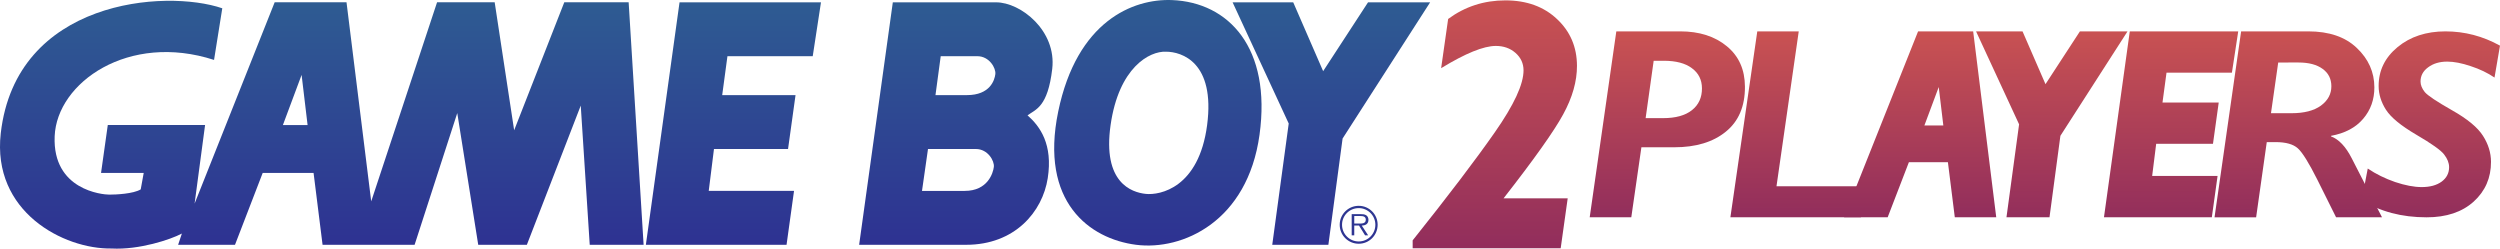
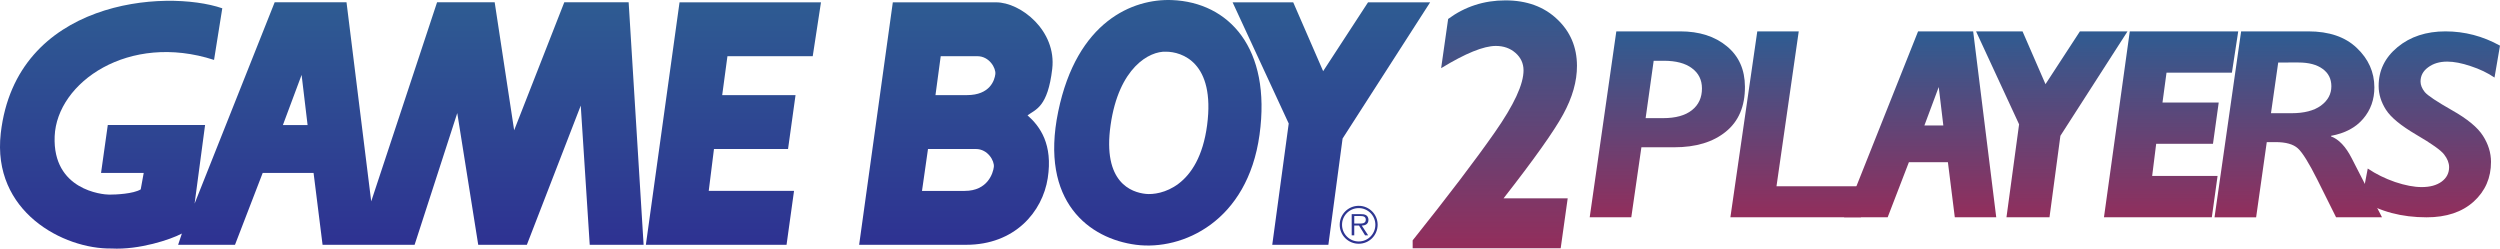
<svg xmlns="http://www.w3.org/2000/svg" xmlns:xlink="http://www.w3.org/1999/xlink" width="262.21mm" height="26.08mm" viewBox="0 0 262.21 26.08" version="1.1" id="svg1">
  <defs id="defs1">
+     <linearGradient id="linearGradient35" gradientUnits="userSpaceOnUse" x1="127.571" y1="-0.713" x2="127.571" y2="98.787" gradientTransform="matrix(0.9999977,0,0,0.9999977,-9.5978193e-4,-6.4086325e-4)">
+       <stop offset="0.005" style="stop-color:#2e5c92;stop-opacity:1;" id="stop34" />
+       <stop offset="1" style="stop-color:#922e5c;stop-opacity:1;" id="stop35" />
+     </linearGradient>
+     <linearGradient id="linearGradient33" gradientUnits="userSpaceOnUse" x1="127.571" y1="-0.713" x2="127.571" y2="98.787" gradientTransform="matrix(0.9999977,0,0,0.9999977,-9.5978193e-4,-6.4086325e-4)">
+       <stop offset="0.005" style="stop-color:#2e5c92;stop-opacity:1;" id="stop32" />
+       <stop offset="1" style="stop-color:#922e5c;stop-opacity:1;" id="stop33" />
+     </linearGradient>
+     <linearGradient id="linearGradient32" gradientUnits="userSpaceOnUse" x1="127.571" y1="-0.713" x2="127.571" y2="98.787" gradientTransform="matrix(0.9999977,0,0,0.9999977,-9.5978193e-4,-6.4086325e-4)">
+       <stop offset="0.005" style="stop-color:#2e5c92;stop-opacity:1;" id="stop29" />
+       <stop offset="1" style="stop-color:#922e5c;stop-opacity:1;" id="stop30" />
+     </linearGradient>
+     <linearGradient id="linearGradient28" gradientUnits="userSpaceOnUse" x1="127.571" y1="-0.713" x2="127.571" y2="98.787" gradientTransform="matrix(0.9999977,0,0,0.9999977,-9.5978193e-4,-6.4086325e-4)">
+       <stop offset="0.005" style="stop-color:#2e5c92;stop-opacity:1;" id="stop27" />
+       <stop offset="1" style="stop-color:#922e5c;stop-opacity:1;" id="stop28" />
+     </linearGradient>
+     <linearGradient id="linearGradient26" gradientUnits="userSpaceOnUse" x1="127.571" y1="-0.713" x2="127.571" y2="98.787" gradientTransform="matrix(0.9999977,0,0,0.9999977,-9.5978193e-4,-6.4086325e-4)">
+       <stop offset="0.005" style="stop-color:#2e5c92;stop-opacity:1;" id="stop25" />
+       <stop offset="1" style="stop-color:#922e5c;stop-opacity:1;" id="stop26" />
+     </linearGradient>
+     <linearGradient id="linearGradient24" gradientUnits="userSpaceOnUse" x1="127.571" y1="-0.713" x2="127.571" y2="98.787" gradientTransform="matrix(0.9999977,0,0,0.9999977,-9.5978193e-4,-6.4086325e-4)">
+       <stop offset="0.005" style="stop-color:#2e5c92;stop-opacity:1;" id="stop23" />
+       <stop offset="1" style="stop-color:#922e5c;stop-opacity:1;" id="stop24" />
+     </linearGradient>
+     <linearGradient id="linearGradient20" gradientUnits="userSpaceOnUse" x1="127.571" y1="-0.713" x2="127.571" y2="98.787" gradientTransform="matrix(0.9999977,0,0,0.9999977,-9.5978193e-4,-6.4086325e-4)">
+       <stop offset="0.005" style="stop-color:#2e5c92;stop-opacity:1;" id="stop19" />
+       <stop offset="1" style="stop-color:#922e5c;stop-opacity:1;" id="stop20" />
+     </linearGradient>
    <linearGradient id="linearGradient18" gradientUnits="userSpaceOnUse" x1="127.571" y1="-0.713" x2="127.571" y2="98.787" gradientTransform="matrix(0.9999977,0,0,0.9999977,-9.5978193e-4,-6.4086325e-4)">
-       <stop offset="0.005" style="stop-color:#c95252;stop-opacity:1;" id="stop15" />
+       <stop offset="0.005" style="stop-color:#2e5c92;stop-opacity:1;" id="stop15" />
      <stop offset="1" style="stop-color:#922e5c;stop-opacity:1;" id="stop18" />
    </linearGradient>
    <linearGradient id="linearGradient17" gradientUnits="userSpaceOnUse" x1="127.571" y1="-0.713" x2="127.571" y2="98.787" gradientTransform="matrix(0.9999977,0,0,0.9999977,-9.5978193e-4,-6.4086325e-4)">
      <stop offset="0" style="stop-color:#2e5c92" id="stop16" />
      <stop offset="1" style="stop-color:#2e3192" id="stop17" />
    </linearGradient>
    <linearGradient id="c" gradientUnits="userSpaceOnUse" x1="127.571" y1="-0.713" x2="127.571" y2="98.787" gradientTransform="matrix(0.2645784,0,0,0.2645784,-2.5403194e-4,-1.6987932e-4)">
      <stop offset=".005" style="stop-color:#2e5c92" id="stop5" />
      <stop offset="1" style="stop-color:#2e3192" id="stop6" />
    </linearGradient>
    <linearGradient id="b" gradientUnits="userSpaceOnUse" x1="290.738" y1="-0.713" x2="290.738" y2="98.787" gradientTransform="matrix(0.2645833,0,0,0.2645833,-2.5403671e-4,-1.7144553e-4)">
      <stop offset=".005" style="stop-color:#2e5c92" id="stop3" />
      <stop offset="1" style="stop-color:#2e3192" id="stop4" />
    </linearGradient>
    <linearGradient id="e" gradientUnits="userSpaceOnUse" x1="378.921" y1="-0.713" x2="378.921" y2="98.787" gradientTransform="matrix(0.2645833,0,0,0.2645833,-2.5403671e-4,-1.7144553e-4)">
      <stop offset=".005" style="stop-color:#2e5c92" id="stop9" />
      <stop offset="1" style="stop-color:#2e3192" id="stop10" />
    </linearGradient>
    <linearGradient id="d" gradientUnits="userSpaceOnUse" x1="458.994" y1="-0.713" x2="458.994" y2="98.787" gradientTransform="matrix(0.2645833,0,0,0.2645833,-2.5403671e-4,-1.7144553e-4)">
      <stop offset=".005" style="stop-color:#2e5c92" id="stop7" />
      <stop offset="1" style="stop-color:#2e3192" id="stop8" />
    </linearGradient>
    <linearGradient id="a" gradientUnits="userSpaceOnUse" x1="527.771" y1="-0.713" x2="527.771" y2="98.787" gradientTransform="matrix(0.2645833,0,0,0.2645833,-2.5403671e-4,-1.7144553e-4)">
      <stop offset=".005" style="stop-color:#2e5c92" id="stop1" />
      <stop offset="1" style="stop-color:#2e3192" id="stop2" />
    </linearGradient>
    <linearGradient id="f" gradientUnits="userSpaceOnUse" x1="538.598" y1="-0.713" x2="538.598" y2="98.787" gradientTransform="matrix(0.2645833,0,0,0.2645833,-2.5403671e-4,-1.7144553e-4)">
      <stop offset=".005" style="stop-color:#2e5c92" id="stop11" />
      <stop offset="1" style="stop-color:#2e3192" id="stop12" />
    </linearGradient>
    <linearGradient id="g" gradientUnits="userSpaceOnUse" x1="539.144" y1="-0.713" x2="539.144" y2="98.787" gradientTransform="matrix(0.2645833,0,0,0.2645833,-2.5403671e-4,-1.7144553e-4)">
      <stop offset=".005" style="stop-color:#2e5c92" id="stop13" />
      <stop offset="1" style="stop-color:#2e3192" id="stop14" />
    </linearGradient>
    <linearGradient id="linearGradient22" gradientUnits="userSpaceOnUse" x1="539.144" y1="-0.713" x2="539.144" y2="98.787" gradientTransform="translate(208.3556,-171.0363)">
      <stop offset="0" style="stop-color:#2e5c92" id="stop21" />
      <stop offset="1" style="stop-color:#2e3192" id="stop22" />
    </linearGradient>
    <linearGradient id="linearGradient6" gradientUnits="userSpaceOnUse" x1="127.571" y1="-0.713" x2="127.571" y2="98.787" gradientTransform="matrix(0.9999977,0,0,0.9999977,-9.5978193e-4,-6.4086325e-4)">
      <stop offset="0.005" style="stop-color:#2e5c92" id="stop1-2" />
      <stop offset="1" style="stop-color:#2e3192" id="stop2-2" />
    </linearGradient>
-     <linearGradient xlink:href="#linearGradient18" id="linearGradient1-2" gradientUnits="userSpaceOnUse" x1="241.835" y1="107.473" x2="241.835" y2="204.534" gradientTransform="matrix(0.1984568,0,0,0.1984568,149.6264,-81.27699)" />
-     <linearGradient xlink:href="#linearGradient18" id="linearGradient7" gradientUnits="userSpaceOnUse" gradientTransform="matrix(0.2028629,0,0,0.2028629,102.8591,-60.18165)" x1="527.771" y1="-0.713" x2="527.771" y2="98.787" />
-     <linearGradient xlink:href="#linearGradient18" id="linearGradient8" gradientUnits="userSpaceOnUse" gradientTransform="matrix(0.2028629,0,0,0.2028629,163.4574,-60.18165)" x1="290.738" y1="-0.713" x2="290.738" y2="98.787" />
-     <linearGradient xlink:href="#linearGradient18" id="linearGradient16" x1="44.761" y1="-30.74" x2="44.761" y2="-4.955" gradientUnits="userSpaceOnUse" gradientTransform="matrix(0.7500577,0,0,0.7500577,149.9352,-36.92277)" />
-     <linearGradient xlink:href="#linearGradient18" id="linearGradient19" x1="26.175" y1="-30.679" x2="26.175" y2="-4.732" gradientUnits="userSpaceOnUse" gradientTransform="matrix(0.7500577,0,0,0.7500577,149.9352,-36.92277)" />
+     <linearGradient xlink:href="#linearGradient32" id="linearGradient1-2" gradientUnits="userSpaceOnUse" x1="241.835" y1="107.473" x2="241.835" y2="204.534" gradientTransform="matrix(0.1984568,0,0,0.1984568,149.6264,-81.27699)" />
+     <linearGradient xlink:href="#linearGradient28" id="linearGradient7" gradientUnits="userSpaceOnUse" gradientTransform="matrix(0.2028629,0,0,0.2028629,102.8591,-60.18165)" x1="527.771" y1="-0.713" x2="527.771" y2="98.787" />
+     <linearGradient xlink:href="#linearGradient26" id="linearGradient8" gradientUnits="userSpaceOnUse" gradientTransform="matrix(0.2028629,0,0,0.2028629,163.4574,-60.18165)" x1="290.738" y1="-0.713" x2="290.738" y2="98.787" />
+     <linearGradient xlink:href="#linearGradient33" id="linearGradient16" x1="44.761" y1="-30.74" x2="44.761" y2="-4.955" gradientUnits="userSpaceOnUse" gradientTransform="matrix(0.7500577,0,0,0.7500577,149.9352,-36.92277)" />
+     <linearGradient xlink:href="#linearGradient35" id="linearGradient19" x1="26.175" y1="-30.679" x2="26.175" y2="-4.732" gradientUnits="userSpaceOnUse" gradientTransform="matrix(0.7500577,0,0,0.7500577,149.9352,-36.92277)" />
    <linearGradient xlink:href="#linearGradient18" id="linearGradient27" x1="114.463" y1="-30.732" x2="114.463" y2="-4.793" gradientUnits="userSpaceOnUse" gradientTransform="matrix(0.7500577,0,0,0.7500577,149.9352,-36.92277)" />
-     <linearGradient xlink:href="#linearGradient18" id="linearGradient29" x1="133.621" y1="-30.725" x2="133.621" y2="-4.692" gradientUnits="userSpaceOnUse" gradientTransform="matrix(0.7500577,0,0,0.7500577,149.9352,-36.92277)" />
+     <linearGradient xlink:href="#linearGradient24" id="linearGradient29" x1="133.621" y1="-30.725" x2="133.621" y2="-4.692" gradientUnits="userSpaceOnUse" gradientTransform="matrix(0.7500577,0,0,0.7500577,149.9352,-36.92277)" />
    <linearGradient xlink:href="#b" id="linearGradient30" gradientUnits="userSpaceOnUse" gradientTransform="matrix(0.2645833,0,0,0.2645833,-2.5403671e-4,-1.7144553e-4)" x1="290.738" y1="-0.713" x2="290.738" y2="98.787" />
    <linearGradient xlink:href="#a" id="linearGradient31" gradientUnits="userSpaceOnUse" gradientTransform="matrix(0.2645833,0,0,0.2645833,-2.5403671e-4,-1.7144553e-4)" x1="527.771" y1="-0.713" x2="527.771" y2="98.787" />
-     <linearGradient xlink:href="#linearGradient18" id="linearGradient9" gradientUnits="userSpaceOnUse" x1="5.221" y1="-30.748" x2="5.221" y2="-5.018" gradientTransform="translate(146.0951,-29.23418)" />
+     <linearGradient xlink:href="#linearGradient20" id="linearGradient9" gradientUnits="userSpaceOnUse" x1="5.221" y1="-30.748" x2="5.221" y2="-5.018" gradientTransform="translate(146.0951,-29.23418)" />
  </defs>
  <g id="g29">
    <path fill="url(#c)" d="m 29.671,13.114 1.962,-5.258 0.628,5.258 z m -2.119,5.024 h 5.337 l 0.943,7.535 h 9.654 l 4.474,-13.814 2.198,13.814 h 5.102 l 5.651,-14.599 0.942,14.599 h 5.651 L 65.935,0.241 H 59.184 L 53.926,13.663 51.884,0.241 h -6.043 L 38.934,21.12 36.344,0.241 H 28.808 L 20.41,21.355 21.509,13.113 H 11.305 l -0.707,5.024 h 4.475 l -0.314,1.727 c -0.785,0.47 -2.59,0.549 -3.296,0.549 -0.706,0 -5.965,-0.47 -5.73,-6.122 C 5.967,8.639 13.503,3.381 22.45,6.285 L 23.314,0.869 C 17.349,-1.171 1.681,-0.03 0.08,13.977 -0.861,22.218 6.674,26.143 11.697,26.065 c 2.904,0.157 6.201,-0.942 7.378,-1.57 l -0.392,1.178 h 5.965 z" id="path6" style="fill:url(#c);stroke-width:0.265" />
    <path fill="url(#b)" d="m 82.496,25.675 0.785,-5.654 H 74.335 l 0.549,-4.393 h 7.769 l 0.786,-5.652 h -7.692 l 0.55,-4.083 h 8.946 L 86.108,0.242 H 71.273 L 67.741,25.675 Z" id="path4" style="fill:url(#linearGradient30);stroke-width:0.265" />
    <path fill="url(#e)" d="m 98.116,9.976 h 3.297 c 2.433,0 2.904,-1.57 2.982,-2.197 0.079,-0.628 -0.627,-1.884 -1.883,-1.884 H 98.666 Z M 96.703,20.023 h 4.475 c 2.432,0 2.982,-1.883 3.06,-2.512 0.079,-0.628 -0.627,-1.883 -1.883,-1.883 h -5.023 z m -6.593,5.652 3.532,-25.431 h 10.832 c 2.591,0 6.358,2.983 5.888,6.986 -0.471,4.003 -1.727,4.239 -2.591,4.866 1.335,1.177 2.669,3.061 2.12,6.593 -0.55,3.533 -3.454,6.986 -8.556,6.986 z" id="path10" style="fill:url(#e);stroke-width:0.265" />
    <path fill="url(#d)" d="m 122.92,0.007 c -4.082,-0.157 -9.969,2.198 -11.931,11.696 -1.962,9.497 3.296,13.343 8.163,13.971 4.867,0.628 11.696,-2.433 12.952,-11.538 C 133.36,5.03 128.885,0.243 122.92,0.007 Z m -0.628,5.416 c 1.648,0 5.18,1.099 4.316,7.692 -0.864,6.593 -4.945,7.378 -6.436,7.221 -1.492,-0.157 -4.553,-1.177 -3.689,-7.221 0.863,-6.043 4.081,-7.77 5.809,-7.692 z" id="path8" style="fill:url(#d);stroke-width:0.265" />
    <path fill="url(#a)" d="m 129.279,0.242 h 6.358 l 3.14,7.223 4.709,-7.223 h 6.513 l -9.183,14.286 -1.491,11.146 h -5.886 l 1.727,-12.718 z" id="path2" style="fill:url(#linearGradient31);stroke-width:0.265" />
    <path fill="url(#f)" d="m 142.509,21.827 c -0.968,0 -1.75,0.781 -1.75,1.744 a 1.748,1.748 0 0 0 1.75,1.755 c 0.963,0 1.744,-0.781 1.744,-1.755 a 1.745,1.745 0 0 0 -1.744,-1.744 v -0.24 a 1.984,1.984 0 0 1 1.984,1.984 c 0,1.104 -0.886,1.994 -1.984,1.994 a 1.991,1.991 0 0 1 -1.995,-1.994 c 0,-1.094 0.89,-1.984 1.995,-1.984 z" id="path12" style="fill:url(#f);stroke-width:0.265" />
    <path fill="url(#g)" d="m 142.038,22.658 h 0.636 c 0.276,0 0.577,0.041 0.577,0.386 0,0.453 -0.484,0.401 -0.796,0.401 l -0.416,-5.3e-4 v 0.214 h 0.501 l 0.635,1.026 h 0.323 l -0.672,-1.026 c 0.396,-0.01 0.703,-0.171 0.703,-0.609 0,-0.188 -0.083,-0.386 -0.25,-0.48 -0.166,-0.099 -0.355,-0.109 -0.542,-0.109 h -0.967 v 2.223 h 0.27 v -2.026 z" id="path14" style="fill:url(#g);stroke-width:0.265" />
  </g>
  <g id="g8" transform="translate(5.275261,60.03674)">
    <path d="m 159.151,-39.234 -0.735,5.236 H 142.892 l -0.003,-0.827 c 3.746,-4.691 6.619,-8.47 8.619,-11.336 2.013,-2.878 3.017,-5.046 3.011,-6.504 -0.003,-0.723 -0.282,-1.329 -0.838,-1.819 -0.556,-0.49 -1.246,-0.735 -2.071,-0.735 -1.276,0 -3.187,0.778 -5.733,2.333 l 0.735,-5.163 c 1.761,-1.298 3.763,-1.948 6.005,-1.948 2.23,0 4.037,0.655 5.42,1.966 1.384,1.298 2.079,2.927 2.087,4.887 0.006,1.629 -0.477,3.332 -1.45,5.108 -0.96,1.764 -3.044,4.697 -6.25,8.801 z" style="font-style:italic;font-weight:bold;font-size:38.112px;line-height:0;font-family:'Gill Sans MT';-inkscape-font-specification:'Gill Sans MT Bold Italic';text-align:center;letter-spacing:-3.324px;word-spacing:0px;text-anchor:middle;fill:url(#linearGradient9);stroke-width:3.474;paint-order:stroke markers fill" id="path3" />
    <g id="g1" transform="translate(0,3.249001)">
      <path d="m 164.251,-59.996 h 6.697 c 2.007,0 3.64,0.521 4.897,1.563 1.257,1.033 1.889,2.447 1.896,4.243 0.008,2.057 -0.662,3.629 -2.009,4.718 -1.337,1.089 -3.137,1.633 -5.399,1.633 h -3.452 l -1.06,7.342 h -4.362 z m 3.918,3.085 -0.844,6.016 h 1.836 c 1.312,0 2.32,-0.279 3.023,-0.838 0.703,-0.558 1.053,-1.321 1.049,-2.289 -0.003,-0.893 -0.354,-1.596 -1.051,-2.108 -0.687,-0.521 -1.672,-0.782 -2.955,-0.782 z" style="font-style:italic;font-weight:bold;font-size:38.112px;line-height:0;font-family:'Gill Sans MT';-inkscape-font-specification:'Gill Sans MT Bold Italic';text-align:center;letter-spacing:-3.324px;word-spacing:0px;text-anchor:middle;fill:url(#linearGradient19);stroke-width:2.639;paint-order:stroke markers fill" id="path1-6" />
      <path d="m 183.384,-59.996 -2.334,16.248 h 9.327 l -0.473,3.252 h -13.689 l 2.821,-19.5 z" style="font-style:italic;font-weight:bold;font-size:38.112px;line-height:0;font-family:'Gill Sans MT';-inkscape-font-specification:'Gill Sans MT Bold Italic';text-align:center;letter-spacing:-3.324px;word-spacing:0px;text-anchor:middle;fill:url(#linearGradient16);stroke-width:2.639;paint-order:stroke markers fill" id="path1-0" />
      <path d="m 195.901,-59.996 -7.764,19.5 h 4.574 l 2.226,-5.778 h 4.092 l 0.723,5.778 h 4.346 l -2.42,-19.5 z m 2.166,5.838 0.482,4.032 h -1.986 z" style="display:inline;fill:url(#linearGradient1-2);stroke-width:1.217;paint-order:stroke markers fill" id="path22-1" />
      <path fill="url(#a)" d="m 201.981,-59.996 h 4.875 l 2.408,5.538 3.611,-5.538 h 4.993 l -7.041,10.954 -1.143,8.546 h -4.513 l 1.324,-9.751 z" id="path2-2" style="fill:url(#linearGradient7);stroke-width:0.203" />
      <path fill="url(#b)" d="m 226.71,-40.496 0.602,-4.335 h -6.86 l 0.421,-3.369 h 5.957 l 0.603,-4.333 h -5.898 l 0.422,-3.13 h 6.859 l 0.663,-4.333 h -11.374 l -2.708,19.5 z" id="path4-9" style="fill:url(#linearGradient8);stroke-width:0.203" />
      <path d="m 229.783,-59.996 h 7.035 c 2.193,0 3.894,0.582 5.103,1.745 1.218,1.154 1.831,2.526 1.837,4.118 0.005,1.284 -0.388,2.387 -1.177,3.308 -0.78,0.921 -1.904,1.517 -3.371,1.787 l 2e-4,0.056 c 0.824,0.307 1.546,1.07 2.168,2.289 l 3.181,6.198 h -4.817 l -1.968,-3.95 c -0.878,-1.749 -1.558,-2.843 -2.039,-3.28 -0.481,-0.437 -1.261,-0.656 -2.338,-0.656 h -0.925 l -1.116,7.887 h -4.362 z m 3.89,3.266 -0.759,5.318 h 2.159 c 1.322,0 2.349,-0.265 3.081,-0.796 0.732,-0.54 1.097,-1.219 1.094,-2.038 -0.003,-0.772 -0.309,-1.377 -0.917,-1.815 -0.609,-0.447 -1.452,-0.67 -2.529,-0.67 z" style="font-style:italic;font-weight:bold;font-size:38.112px;line-height:0;font-family:'Gill Sans MT';-inkscape-font-specification:'Gill Sans MT Bold Italic';text-align:center;letter-spacing:-3.324px;word-spacing:0px;text-anchor:middle;fill:url(#linearGradient27);stroke-width:2.639;paint-order:stroke markers fill" id="path1-4" />
      <path d="m 256.934,-58.499 -0.575,3.348 c -0.718,-0.49 -1.55,-0.889 -2.496,-1.197 -0.937,-0.318 -1.758,-0.476 -2.465,-0.476 -0.802,0 -1.469,0.2 -2.002,0.599 -0.533,0.39 -0.799,0.889 -0.796,1.497 0.001,0.363 0.151,0.73 0.448,1.102 0.307,0.363 1.259,0.998 2.856,1.905 1.607,0.907 2.689,1.801 3.246,2.681 0.557,0.871 0.837,1.778 0.841,2.722 0.006,1.678 -0.6,3.071 -1.817,4.178 -1.218,1.098 -2.862,1.647 -4.934,1.647 -2.625,0 -4.894,-0.603 -6.808,-1.81 l 0.632,-3.307 c 0.861,0.581 1.818,1.052 2.869,1.415 1.061,0.354 1.992,0.531 2.794,0.531 0.869,0 1.565,-0.191 2.088,-0.572 0.524,-0.39 0.784,-0.898 0.782,-1.524 -0.002,-0.435 -0.175,-0.875 -0.52,-1.32 -0.336,-0.445 -1.312,-1.139 -2.929,-2.082 -1.607,-0.943 -2.665,-1.814 -3.174,-2.613 -0.509,-0.798 -0.765,-1.624 -0.768,-2.477 -0.006,-1.633 0.657,-2.998 1.989,-4.096 1.332,-1.098 3.006,-1.647 5.02,-1.647 2.014,0 3.92,0.499 5.719,1.497 z" style="font-style:italic;font-weight:bold;font-size:38.112px;line-height:0;font-family:'Gill Sans MT';-inkscape-font-specification:'Gill Sans MT Bold Italic';text-align:center;letter-spacing:-3.324px;word-spacing:0px;text-anchor:middle;fill:url(#linearGradient29);stroke-width:2.573;paint-order:stroke markers fill" id="path1-66" />
    </g>
  </g>
</svg>
